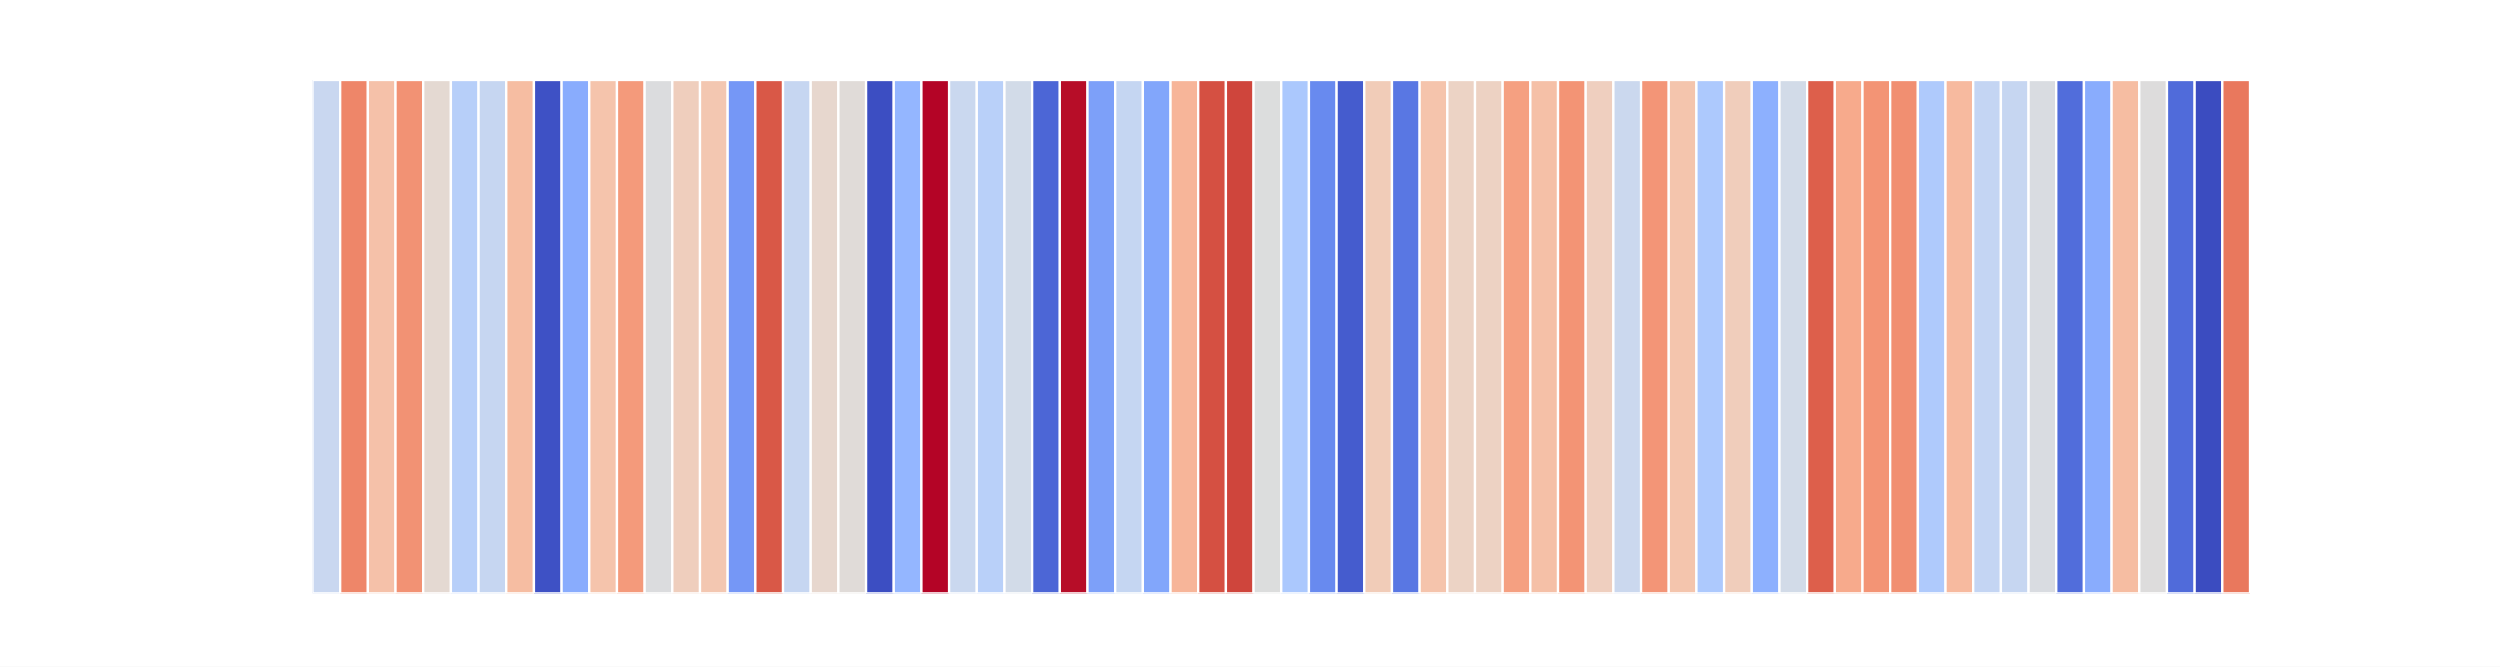
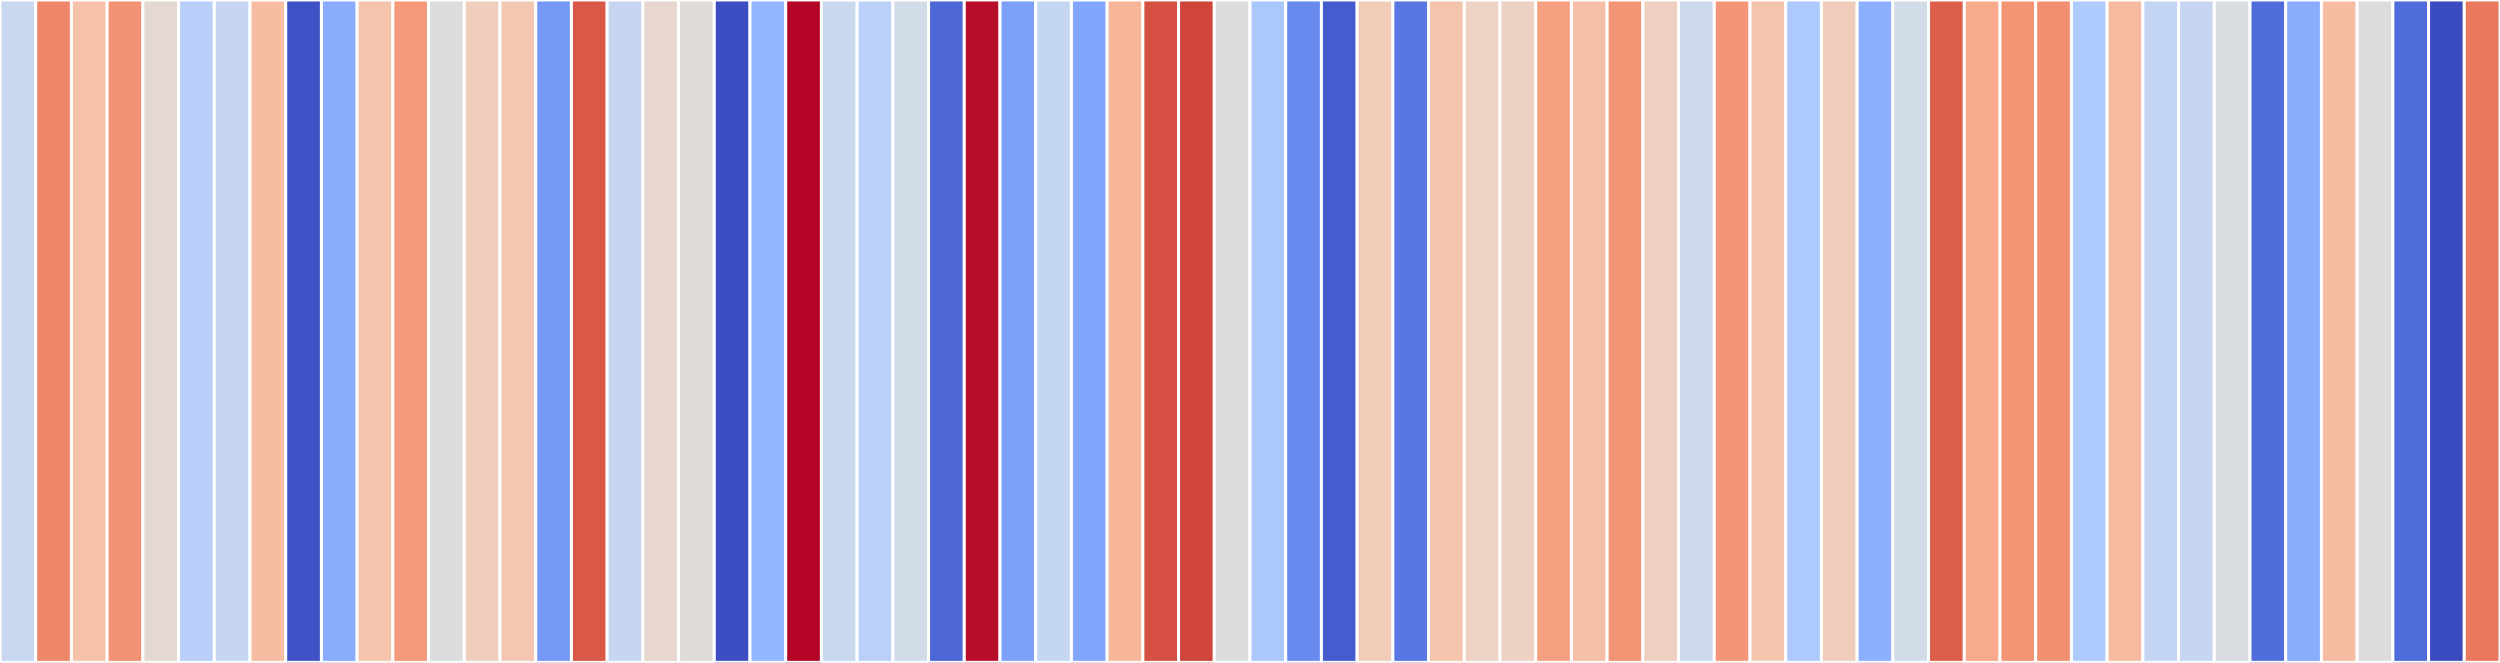
- <svg xmlns="http://www.w3.org/2000/svg" width="1080pt" height="288pt" viewBox="0 0 1080 288" version="1.1">
+ <svg xmlns="http://www.w3.org/2000/svg" width="837pt" height="221.76pt" viewBox="0 0 837 221.76" version="1.1">
  <defs>
    <style type="text/css">*{stroke-linejoin: round; stroke-linecap: butt}</style>
  </defs>
  <g id="figure_1">
    <g id="patch_1">
-       <path d="M 0 288  L 1080 288  L 1080 0  L 0 0  z " style="fill: #ffffff" />
+       <path d="M 0 221.76  L 837 221.76  L 837 0  L 0 0  z " style="fill: #ffffff" />
    </g>
    <g id="axes_1">
-       <g id="patch_2">
-         <path d="M 135 256.32  L 972 256.32  L 972 34.56  L 135 34.56  z " style="fill: #ffffff" />
+       <g id="QuadMesh_1">
+         <path d="M 0 -0  L 11.957 -0  L 11.957 221.76  L 0 221.76  L 0 -0  " clip-path="url(#p667d3d1b6e)" style="fill: #c9d7f0; stroke: #ffffff" />
+         <path d="M 11.957 -0  L 23.914 -0  L 23.914 221.76  L 11.957 221.76  L 11.957 -0  " clip-path="url(#p667d3d1b6e)" style="fill: #ee8669; stroke: #ffffff" />
+         <path d="M 23.914 -0  L 35.871 -0  L 35.871 221.76  L 23.914 221.76  L 23.914 -0  " clip-path="url(#p667d3d1b6e)" style="fill: #f5c1a9; stroke: #ffffff" />
+         <path d="M 35.871 -0  L 47.829 -0  L 47.829 221.76  L 35.871 221.76  L 35.871 -0  " clip-path="url(#p667d3d1b6e)" style="fill: #f29274; stroke: #ffffff" />
+         <path d="M 47.829 -0  L 59.786 -0  L 59.786 221.76  L 47.829 221.76  L 47.829 -0  " clip-path="url(#p667d3d1b6e)" style="fill: #e4d9d2; stroke: #ffffff" />
+         <path d="M 59.786 -0  L 71.743 -0  L 71.743 221.76  L 59.786 221.76  L 59.786 -0  " clip-path="url(#p667d3d1b6e)" style="fill: #b7cff9; stroke: #ffffff" />
+         <path d="M 71.743 -0  L 83.7 -0  L 83.7 221.76  L 71.743 221.76  L 71.743 -0  " clip-path="url(#p667d3d1b6e)" style="fill: #c6d6f1; stroke: #ffffff" />
+         <path d="M 83.7 -0  L 95.657 -0  L 95.657 221.76  L 83.7 221.76  L 83.7 -0  " clip-path="url(#p667d3d1b6e)" style="fill: #f6bda2; stroke: #ffffff" />
+         <path d="M 95.657 -0  L 107.614 -0  L 107.614 221.76  L 95.657 221.76  L 95.657 -0  " clip-path="url(#p667d3d1b6e)" style="fill: #3e51c5; stroke: #ffffff" />
+         <path d="M 107.614 -0  L 119.571 -0  L 119.571 221.76  L 107.614 221.76  L 107.614 -0  " clip-path="url(#p667d3d1b6e)" style="fill: #89acfd; stroke: #ffffff" />
+         <path d="M 119.571 -0  L 131.529 -0  L 131.529 221.76  L 119.571 221.76  L 119.571 -0  " clip-path="url(#p667d3d1b6e)" style="fill: #f5c4ac; stroke: #ffffff" />
+         <path d="M 131.529 -0  L 143.486 -0  L 143.486 221.76  L 131.529 221.76  L 131.529 -0  " clip-path="url(#p667d3d1b6e)" style="fill: #f49a7b; stroke: #ffffff" />
+         <path d="M 143.486 -0  L 155.443 -0  L 155.443 221.76  L 143.486 221.76  L 143.486 -0  " clip-path="url(#p667d3d1b6e)" style="fill: #dbdcde; stroke: #ffffff" />
+         <path d="M 155.443 -0  L 167.4 -0  L 167.4 221.76  L 155.443 221.76  L 155.443 -0  " clip-path="url(#p667d3d1b6e)" style="fill: #efcebd; stroke: #ffffff" />
+         <path d="M 167.4 -0  L 179.357 -0  L 179.357 221.76  L 167.4 221.76  L 167.4 -0  " clip-path="url(#p667d3d1b6e)" style="fill: #f3c7b1; stroke: #ffffff" />
+         <path d="M 179.357 -0  L 191.314 -0  L 191.314 221.76  L 179.357 221.76  L 179.357 -0  " clip-path="url(#p667d3d1b6e)" style="fill: #7597f6; stroke: #ffffff" />
+         <path d="M 191.314 -0  L 203.271 -0  L 203.271 221.76  L 191.314 221.76  L 191.314 -0  " clip-path="url(#p667d3d1b6e)" style="fill: #d95847; stroke: #ffffff" />
+         <path d="M 203.271 -0  L 215.229 -0  L 215.229 221.76  L 203.271 221.76  L 203.271 -0  " clip-path="url(#p667d3d1b6e)" style="fill: #c6d6f1; stroke: #ffffff" />
+         <path d="M 215.229 -0  L 227.186 -0  L 227.186 221.76  L 215.229 221.76  L 215.229 -0  " clip-path="url(#p667d3d1b6e)" style="fill: #e7d7ce; stroke: #ffffff" />
+         <path d="M 227.186 -0  L 239.143 -0  L 239.143 221.76  L 227.186 221.76  L 227.186 -0  " clip-path="url(#p667d3d1b6e)" style="fill: #e0dbd8; stroke: #ffffff" />
+         <path d="M 239.143 -0  L 251.1 -0  L 251.1 221.76  L 239.143 221.76  L 239.143 -0  " clip-path="url(#p667d3d1b6e)" style="fill: #3c4ec2; stroke: #ffffff" />
+         <path d="M 251.1 -0  L 263.057 -0  L 263.057 221.76  L 251.1 221.76  L 251.1 -0  " clip-path="url(#p667d3d1b6e)" style="fill: #94b6ff; stroke: #ffffff" />
+         <path d="M 263.057 -0  L 275.014 -0  L 275.014 221.76  L 263.057 221.76  L 263.057 -0  " clip-path="url(#p667d3d1b6e)" style="fill: #b40426; stroke: #ffffff" />
+         <path d="M 275.014 -0  L 286.971 -0  L 286.971 221.76  L 275.014 221.76  L 275.014 -0  " clip-path="url(#p667d3d1b6e)" style="fill: #cad8ef; stroke: #ffffff" />
+         <path d="M 286.971 -0  L 298.929 -0  L 298.929 221.76  L 286.971 221.76  L 286.971 -0  " clip-path="url(#p667d3d1b6e)" style="fill: #b9d0f9; stroke: #ffffff" />
+         <path d="M 298.929 -0  L 310.886 -0  L 310.886 221.76  L 298.929 221.76  L 298.929 -0  " clip-path="url(#p667d3d1b6e)" style="fill: #d2dbe8; stroke: #ffffff" />
+         <path d="M 310.886 -0  L 322.843 -0  L 322.843 221.76  L 310.886 221.76  L 310.886 -0  " clip-path="url(#p667d3d1b6e)" style="fill: #4c66d6; stroke: #ffffff" />
+         <path d="M 322.843 -0  L 334.8 -0  L 334.8 221.76  L 322.843 221.76  L 322.843 -0  " clip-path="url(#p667d3d1b6e)" style="fill: #b70d28; stroke: #ffffff" />
+         <path d="M 334.8 -0  L 346.757 -0  L 346.757 221.76  L 334.8 221.76  L 334.8 -0  " clip-path="url(#p667d3d1b6e)" style="fill: #7da0f9; stroke: #ffffff" />
+         <path d="M 346.757 -0  L 358.714 -0  L 358.714 221.76  L 346.757 221.76  L 346.757 -0  " clip-path="url(#p667d3d1b6e)" style="fill: #c5d6f2; stroke: #ffffff" />
+         <path d="M 358.714 -0  L 370.671 -0  L 370.671 221.76  L 358.714 221.76  L 358.714 -0  " clip-path="url(#p667d3d1b6e)" style="fill: #82a6fb; stroke: #ffffff" />
+         <path d="M 370.671 -0  L 382.629 -0  L 382.629 221.76  L 370.671 221.76  L 370.671 -0  " clip-path="url(#p667d3d1b6e)" style="fill: #f7b599; stroke: #ffffff" />
+         <path d="M 382.629 -0  L 394.586 -0  L 394.586 221.76  L 382.629 221.76  L 382.629 -0  " clip-path="url(#p667d3d1b6e)" style="fill: #d55042; stroke: #ffffff" />
+         <path d="M 394.586 -0  L 406.543 -0  L 406.543 221.76  L 394.586 221.76  L 394.586 -0  " clip-path="url(#p667d3d1b6e)" style="fill: #cf453c; stroke: #ffffff" />
+         <path d="M 406.543 -0  L 418.5 -0  L 418.5 221.76  L 406.543 221.76  L 406.543 -0  " clip-path="url(#p667d3d1b6e)" style="fill: #dcdddd; stroke: #ffffff" />
+         <path d="M 418.5 -0  L 430.457 -0  L 430.457 221.76  L 418.5 221.76  L 418.5 -0  " clip-path="url(#p667d3d1b6e)" style="fill: #abc8fd; stroke: #ffffff" />
+         <path d="M 430.457 -0  L 442.414 -0  L 442.414 221.76  L 430.457 221.76  L 430.457 -0  " clip-path="url(#p667d3d1b6e)" style="fill: #688aef; stroke: #ffffff" />
+         <path d="M 442.414 -0  L 454.371 -0  L 454.371 221.76  L 442.414 221.76  L 442.414 -0  " clip-path="url(#p667d3d1b6e)" style="fill: #455cce; stroke: #ffffff" />
+         <path d="M 454.371 -0  L 466.329 -0  L 466.329 221.76  L 454.371 221.76  L 454.371 -0  " clip-path="url(#p667d3d1b6e)" style="fill: #f1ccb8; stroke: #ffffff" />
+         <path d="M 466.329 -0  L 478.286 -0  L 478.286 221.76  L 466.329 221.76  L 466.329 -0  " clip-path="url(#p667d3d1b6e)" style="fill: #5977e3; stroke: #ffffff" />
+         <path d="M 478.286 -0  L 490.243 -0  L 490.243 221.76  L 478.286 221.76  L 478.286 -0  " clip-path="url(#p667d3d1b6e)" style="fill: #f5c4ac; stroke: #ffffff" />
+         <path d="M 490.243 -0  L 502.2 -0  L 502.2 221.76  L 490.243 221.76  L 490.243 -0  " clip-path="url(#p667d3d1b6e)" style="fill: #ecd3c5; stroke: #ffffff" />
+         <path d="M 502.2 -0  L 514.157 -0  L 514.157 221.76  L 502.2 221.76  L 502.2 -0  " clip-path="url(#p667d3d1b6e)" style="fill: #edd2c3; stroke: #ffffff" />
+         <path d="M 514.157 -0  L 526.114 -0  L 526.114 221.76  L 514.157 221.76  L 514.157 -0  " clip-path="url(#p667d3d1b6e)" style="fill: #f5a081; stroke: #ffffff" />
+         <path d="M 526.114 -0  L 538.071 -0  L 538.071 221.76  L 526.114 221.76  L 526.114 -0  " clip-path="url(#p667d3d1b6e)" style="fill: #f5c0a7; stroke: #ffffff" />
+         <path d="M 538.071 -0  L 550.029 -0  L 550.029 221.76  L 538.071 221.76  L 538.071 -0  " clip-path="url(#p667d3d1b6e)" style="fill: #f39475; stroke: #ffffff" />
+         <path d="M 550.029 -0  L 561.986 -0  L 561.986 221.76  L 550.029 221.76  L 550.029 -0  " clip-path="url(#p667d3d1b6e)" style="fill: #efcfbf; stroke: #ffffff" />
+         <path d="M 561.986 -0  L 573.943 -0  L 573.943 221.76  L 561.986 221.76  L 561.986 -0  " clip-path="url(#p667d3d1b6e)" style="fill: #cbd8ee; stroke: #ffffff" />
+         <path d="M 573.943 -0  L 585.9 -0  L 585.9 221.76  L 573.943 221.76  L 573.943 -0  " clip-path="url(#p667d3d1b6e)" style="fill: #f39577; stroke: #ffffff" />
+         <path d="M 585.9 -0  L 597.857 -0  L 597.857 221.76  L 585.9 221.76  L 585.9 -0  " clip-path="url(#p667d3d1b6e)" style="fill: #f4c5ad; stroke: #ffffff" />
+         <path d="M 597.857 -0  L 609.814 -0  L 609.814 221.76  L 597.857 221.76  L 597.857 -0  " clip-path="url(#p667d3d1b6e)" style="fill: #adc9fd; stroke: #ffffff" />
+         <path d="M 609.814 -0  L 621.771 -0  L 621.771 221.76  L 609.814 221.76  L 609.814 -0  " clip-path="url(#p667d3d1b6e)" style="fill: #f0cdbb; stroke: #ffffff" />
+         <path d="M 621.771 -0  L 633.729 -0  L 633.729 221.76  L 621.771 221.76  L 621.771 -0  " clip-path="url(#p667d3d1b6e)" style="fill: #8db0fe; stroke: #ffffff" />
+         <path d="M 633.729 -0  L 645.686 -0  L 645.686 221.76  L 633.729 221.76  L 633.729 -0  " clip-path="url(#p667d3d1b6e)" style="fill: #d2dbe8; stroke: #ffffff" />
+         <path d="M 645.686 -0  L 657.643 -0  L 657.643 221.76  L 645.686 221.76  L 645.686 -0  " clip-path="url(#p667d3d1b6e)" style="fill: #dd5f4b; stroke: #ffffff" />
+         <path d="M 657.643 -0  L 669.6 -0  L 669.6 221.76  L 657.643 221.76  L 657.643 -0  " clip-path="url(#p667d3d1b6e)" style="fill: #f7aa8c; stroke: #ffffff" />
+         <path d="M 669.6 -0  L 681.557 -0  L 681.557 221.76  L 669.6 221.76  L 669.6 -0  " clip-path="url(#p667d3d1b6e)" style="fill: #f39475; stroke: #ffffff" />
+         <path d="M 681.557 -0  L 693.514 -0  L 693.514 221.76  L 681.557 221.76  L 681.557 -0  " clip-path="url(#p667d3d1b6e)" style="fill: #f18f71; stroke: #ffffff" />
+         <path d="M 693.514 -0  L 705.471 -0  L 705.471 221.76  L 693.514 221.76  L 693.514 -0  " clip-path="url(#p667d3d1b6e)" style="fill: #afcafc; stroke: #ffffff" />
+         <path d="M 705.471 -0  L 717.429 -0  L 717.429 221.76  L 705.471 221.76  L 705.471 -0  " clip-path="url(#p667d3d1b6e)" style="fill: #f7ba9f; stroke: #ffffff" />
+         <path d="M 717.429 -0  L 729.386 -0  L 729.386 221.76  L 717.429 221.76  L 717.429 -0  " clip-path="url(#p667d3d1b6e)" style="fill: #c4d5f3; stroke: #ffffff" />
+         <path d="M 729.386 -0  L 741.343 -0  L 741.343 221.76  L 729.386 221.76  L 729.386 -0  " clip-path="url(#p667d3d1b6e)" style="fill: #c6d6f1; stroke: #ffffff" />
+         <path d="M 741.343 -0  L 753.3 -0  L 753.3 221.76  L 741.343 221.76  L 741.343 -0  " clip-path="url(#p667d3d1b6e)" style="fill: #d9dce1; stroke: #ffffff" />
+         <path d="M 753.3 -0  L 765.257 -0  L 765.257 221.76  L 753.3 221.76  L 753.3 -0  " clip-path="url(#p667d3d1b6e)" style="fill: #516ddb; stroke: #ffffff" />
+         <path d="M 765.257 -0  L 777.214 -0  L 777.214 221.76  L 765.257 221.76  L 765.257 -0  " clip-path="url(#p667d3d1b6e)" style="fill: #89acfd; stroke: #ffffff" />
+         <path d="M 777.214 -0  L 789.171 -0  L 789.171 221.76  L 777.214 221.76  L 777.214 -0  " clip-path="url(#p667d3d1b6e)" style="fill: #f6bda2; stroke: #ffffff" />
+         <path d="M 789.171 -0  L 801.129 -0  L 801.129 221.76  L 789.171 221.76  L 789.171 -0  " clip-path="url(#p667d3d1b6e)" style="fill: #dddcdc; stroke: #ffffff" />
+         <path d="M 801.129 -0  L 813.086 -0  L 813.086 221.76  L 801.129 221.76  L 801.129 -0  " clip-path="url(#p667d3d1b6e)" style="fill: #506bda; stroke: #ffffff" />
+         <path d="M 813.086 -0  L 825.043 -0  L 825.043 221.76  L 813.086 221.76  L 813.086 -0  " clip-path="url(#p667d3d1b6e)" style="fill: #3b4cc0; stroke: #ffffff" />
+         <path d="M 825.043 -0  L 837 -0  L 837 221.76  L 825.043 221.76  L 825.043 -0  " clip-path="url(#p667d3d1b6e)" style="fill: #e9785d; stroke: #ffffff" />
      </g>
-       <g id="QuadMesh_1">
-         <path d="M 135 34.56  L 146.957 34.56  L 146.957 256.32  L 135 256.32  L 135 34.56  " clip-path="url(#p3f0037051d)" style="fill: #c9d7f0; stroke: #ffffff" />
-         <path d="M 146.957 34.56  L 158.914 34.56  L 158.914 256.32  L 146.957 256.32  L 146.957 34.56  " clip-path="url(#p3f0037051d)" style="fill: #ee8669; stroke: #ffffff" />
-         <path d="M 158.914 34.56  L 170.871 34.56  L 170.871 256.32  L 158.914 256.32  L 158.914 34.56  " clip-path="url(#p3f0037051d)" style="fill: #f5c1a9; stroke: #ffffff" />
-         <path d="M 170.871 34.56  L 182.829 34.56  L 182.829 256.32  L 170.871 256.32  L 170.871 34.56  " clip-path="url(#p3f0037051d)" style="fill: #f29274; stroke: #ffffff" />
-         <path d="M 182.829 34.56  L 194.786 34.56  L 194.786 256.32  L 182.829 256.32  L 182.829 34.56  " clip-path="url(#p3f0037051d)" style="fill: #e4d9d2; stroke: #ffffff" />
-         <path d="M 194.786 34.56  L 206.743 34.56  L 206.743 256.32  L 194.786 256.32  L 194.786 34.56  " clip-path="url(#p3f0037051d)" style="fill: #b7cff9; stroke: #ffffff" />
-         <path d="M 206.743 34.56  L 218.7 34.56  L 218.7 256.32  L 206.743 256.32  L 206.743 34.56  " clip-path="url(#p3f0037051d)" style="fill: #c6d6f1; stroke: #ffffff" />
-         <path d="M 218.7 34.56  L 230.657 34.56  L 230.657 256.32  L 218.7 256.32  L 218.7 34.56  " clip-path="url(#p3f0037051d)" style="fill: #f6bda2; stroke: #ffffff" />
-         <path d="M 230.657 34.56  L 242.614 34.56  L 242.614 256.32  L 230.657 256.32  L 230.657 34.56  " clip-path="url(#p3f0037051d)" style="fill: #3e51c5; stroke: #ffffff" />
-         <path d="M 242.614 34.56  L 254.571 34.56  L 254.571 256.32  L 242.614 256.32  L 242.614 34.56  " clip-path="url(#p3f0037051d)" style="fill: #89acfd; stroke: #ffffff" />
-         <path d="M 254.571 34.56  L 266.529 34.56  L 266.529 256.32  L 254.571 256.32  L 254.571 34.56  " clip-path="url(#p3f0037051d)" style="fill: #f5c4ac; stroke: #ffffff" />
-         <path d="M 266.529 34.56  L 278.486 34.56  L 278.486 256.32  L 266.529 256.32  L 266.529 34.56  " clip-path="url(#p3f0037051d)" style="fill: #f49a7b; stroke: #ffffff" />
-         <path d="M 278.486 34.56  L 290.443 34.56  L 290.443 256.32  L 278.486 256.32  L 278.486 34.56  " clip-path="url(#p3f0037051d)" style="fill: #dbdcde; stroke: #ffffff" />
-         <path d="M 290.443 34.56  L 302.4 34.56  L 302.4 256.32  L 290.443 256.32  L 290.443 34.56  " clip-path="url(#p3f0037051d)" style="fill: #efcebd; stroke: #ffffff" />
-         <path d="M 302.4 34.56  L 314.357 34.56  L 314.357 256.32  L 302.4 256.32  L 302.4 34.56  " clip-path="url(#p3f0037051d)" style="fill: #f3c7b1; stroke: #ffffff" />
-         <path d="M 314.357 34.56  L 326.314 34.56  L 326.314 256.32  L 314.357 256.32  L 314.357 34.56  " clip-path="url(#p3f0037051d)" style="fill: #7597f6; stroke: #ffffff" />
-         <path d="M 326.314 34.56  L 338.271 34.56  L 338.271 256.32  L 326.314 256.32  L 326.314 34.56  " clip-path="url(#p3f0037051d)" style="fill: #d95847; stroke: #ffffff" />
-         <path d="M 338.271 34.56  L 350.229 34.56  L 350.229 256.32  L 338.271 256.32  L 338.271 34.56  " clip-path="url(#p3f0037051d)" style="fill: #c6d6f1; stroke: #ffffff" />
-         <path d="M 350.229 34.56  L 362.186 34.56  L 362.186 256.32  L 350.229 256.32  L 350.229 34.56  " clip-path="url(#p3f0037051d)" style="fill: #e7d7ce; stroke: #ffffff" />
-         <path d="M 362.186 34.56  L 374.143 34.56  L 374.143 256.32  L 362.186 256.32  L 362.186 34.56  " clip-path="url(#p3f0037051d)" style="fill: #e0dbd8; stroke: #ffffff" />
-         <path d="M 374.143 34.56  L 386.1 34.56  L 386.1 256.32  L 374.143 256.32  L 374.143 34.56  " clip-path="url(#p3f0037051d)" style="fill: #3c4ec2; stroke: #ffffff" />
-         <path d="M 386.1 34.56  L 398.057 34.56  L 398.057 256.32  L 386.1 256.32  L 386.1 34.56  " clip-path="url(#p3f0037051d)" style="fill: #94b6ff; stroke: #ffffff" />
-         <path d="M 398.057 34.56  L 410.014 34.56  L 410.014 256.32  L 398.057 256.32  L 398.057 34.56  " clip-path="url(#p3f0037051d)" style="fill: #b40426; stroke: #ffffff" />
-         <path d="M 410.014 34.56  L 421.971 34.56  L 421.971 256.32  L 410.014 256.32  L 410.014 34.56  " clip-path="url(#p3f0037051d)" style="fill: #cad8ef; stroke: #ffffff" />
-         <path d="M 421.971 34.56  L 433.929 34.56  L 433.929 256.32  L 421.971 256.32  L 421.971 34.56  " clip-path="url(#p3f0037051d)" style="fill: #b9d0f9; stroke: #ffffff" />
-         <path d="M 433.929 34.56  L 445.886 34.56  L 445.886 256.32  L 433.929 256.32  L 433.929 34.56  " clip-path="url(#p3f0037051d)" style="fill: #d2dbe8; stroke: #ffffff" />
-         <path d="M 445.886 34.56  L 457.843 34.56  L 457.843 256.32  L 445.886 256.32  L 445.886 34.56  " clip-path="url(#p3f0037051d)" style="fill: #4c66d6; stroke: #ffffff" />
-         <path d="M 457.843 34.56  L 469.8 34.56  L 469.8 256.32  L 457.843 256.32  L 457.843 34.56  " clip-path="url(#p3f0037051d)" style="fill: #b70d28; stroke: #ffffff" />
-         <path d="M 469.8 34.56  L 481.757 34.56  L 481.757 256.32  L 469.8 256.32  L 469.8 34.56  " clip-path="url(#p3f0037051d)" style="fill: #7da0f9; stroke: #ffffff" />
-         <path d="M 481.757 34.56  L 493.714 34.56  L 493.714 256.32  L 481.757 256.32  L 481.757 34.56  " clip-path="url(#p3f0037051d)" style="fill: #c5d6f2; stroke: #ffffff" />
-         <path d="M 493.714 34.56  L 505.671 34.56  L 505.671 256.32  L 493.714 256.32  L 493.714 34.56  " clip-path="url(#p3f0037051d)" style="fill: #82a6fb; stroke: #ffffff" />
-         <path d="M 505.671 34.56  L 517.629 34.56  L 517.629 256.32  L 505.671 256.32  L 505.671 34.56  " clip-path="url(#p3f0037051d)" style="fill: #f7b599; stroke: #ffffff" />
-         <path d="M 517.629 34.56  L 529.586 34.56  L 529.586 256.32  L 517.629 256.32  L 517.629 34.56  " clip-path="url(#p3f0037051d)" style="fill: #d55042; stroke: #ffffff" />
-         <path d="M 529.586 34.56  L 541.543 34.56  L 541.543 256.32  L 529.586 256.32  L 529.586 34.56  " clip-path="url(#p3f0037051d)" style="fill: #cf453c; stroke: #ffffff" />
-         <path d="M 541.543 34.56  L 553.5 34.56  L 553.5 256.32  L 541.543 256.32  L 541.543 34.56  " clip-path="url(#p3f0037051d)" style="fill: #dcdddd; stroke: #ffffff" />
-         <path d="M 553.5 34.56  L 565.457 34.56  L 565.457 256.32  L 553.5 256.32  L 553.5 34.56  " clip-path="url(#p3f0037051d)" style="fill: #abc8fd; stroke: #ffffff" />
-         <path d="M 565.457 34.56  L 577.414 34.56  L 577.414 256.32  L 565.457 256.32  L 565.457 34.56  " clip-path="url(#p3f0037051d)" style="fill: #688aef; stroke: #ffffff" />
-         <path d="M 577.414 34.56  L 589.371 34.56  L 589.371 256.32  L 577.414 256.32  L 577.414 34.56  " clip-path="url(#p3f0037051d)" style="fill: #455cce; stroke: #ffffff" />
-         <path d="M 589.371 34.56  L 601.329 34.56  L 601.329 256.32  L 589.371 256.32  L 589.371 34.56  " clip-path="url(#p3f0037051d)" style="fill: #f1ccb8; stroke: #ffffff" />
-         <path d="M 601.329 34.56  L 613.286 34.56  L 613.286 256.32  L 601.329 256.32  L 601.329 34.56  " clip-path="url(#p3f0037051d)" style="fill: #5977e3; stroke: #ffffff" />
-         <path d="M 613.286 34.56  L 625.243 34.56  L 625.243 256.32  L 613.286 256.32  L 613.286 34.56  " clip-path="url(#p3f0037051d)" style="fill: #f5c4ac; stroke: #ffffff" />
-         <path d="M 625.243 34.56  L 637.2 34.56  L 637.2 256.32  L 625.243 256.32  L 625.243 34.56  " clip-path="url(#p3f0037051d)" style="fill: #ecd3c5; stroke: #ffffff" />
-         <path d="M 637.2 34.56  L 649.157 34.56  L 649.157 256.32  L 637.2 256.32  L 637.2 34.56  " clip-path="url(#p3f0037051d)" style="fill: #edd2c3; stroke: #ffffff" />
-         <path d="M 649.157 34.56  L 661.114 34.56  L 661.114 256.32  L 649.157 256.32  L 649.157 34.56  " clip-path="url(#p3f0037051d)" style="fill: #f5a081; stroke: #ffffff" />
-         <path d="M 661.114 34.56  L 673.071 34.56  L 673.071 256.32  L 661.114 256.32  L 661.114 34.56  " clip-path="url(#p3f0037051d)" style="fill: #f5c0a7; stroke: #ffffff" />
-         <path d="M 673.071 34.56  L 685.029 34.56  L 685.029 256.32  L 673.071 256.32  L 673.071 34.56  " clip-path="url(#p3f0037051d)" style="fill: #f39475; stroke: #ffffff" />
-         <path d="M 685.029 34.56  L 696.986 34.56  L 696.986 256.32  L 685.029 256.32  L 685.029 34.56  " clip-path="url(#p3f0037051d)" style="fill: #efcfbf; stroke: #ffffff" />
-         <path d="M 696.986 34.56  L 708.943 34.56  L 708.943 256.32  L 696.986 256.32  L 696.986 34.56  " clip-path="url(#p3f0037051d)" style="fill: #cbd8ee; stroke: #ffffff" />
-         <path d="M 708.943 34.56  L 720.9 34.56  L 720.9 256.32  L 708.943 256.32  L 708.943 34.56  " clip-path="url(#p3f0037051d)" style="fill: #f39577; stroke: #ffffff" />
-         <path d="M 720.9 34.56  L 732.857 34.56  L 732.857 256.32  L 720.9 256.32  L 720.9 34.56  " clip-path="url(#p3f0037051d)" style="fill: #f4c5ad; stroke: #ffffff" />
-         <path d="M 732.857 34.56  L 744.814 34.56  L 744.814 256.32  L 732.857 256.32  L 732.857 34.56  " clip-path="url(#p3f0037051d)" style="fill: #adc9fd; stroke: #ffffff" />
-         <path d="M 744.814 34.56  L 756.771 34.56  L 756.771 256.32  L 744.814 256.32  L 744.814 34.56  " clip-path="url(#p3f0037051d)" style="fill: #f0cdbb; stroke: #ffffff" />
-         <path d="M 756.771 34.56  L 768.729 34.56  L 768.729 256.32  L 756.771 256.32  L 756.771 34.56  " clip-path="url(#p3f0037051d)" style="fill: #8db0fe; stroke: #ffffff" />
-         <path d="M 768.729 34.56  L 780.686 34.56  L 780.686 256.32  L 768.729 256.32  L 768.729 34.56  " clip-path="url(#p3f0037051d)" style="fill: #d2dbe8; stroke: #ffffff" />
-         <path d="M 780.686 34.56  L 792.643 34.56  L 792.643 256.32  L 780.686 256.32  L 780.686 34.56  " clip-path="url(#p3f0037051d)" style="fill: #dd5f4b; stroke: #ffffff" />
-         <path d="M 792.643 34.56  L 804.6 34.56  L 804.6 256.32  L 792.643 256.32  L 792.643 34.56  " clip-path="url(#p3f0037051d)" style="fill: #f7aa8c; stroke: #ffffff" />
-         <path d="M 804.6 34.56  L 816.557 34.56  L 816.557 256.32  L 804.6 256.32  L 804.6 34.56  " clip-path="url(#p3f0037051d)" style="fill: #f39475; stroke: #ffffff" />
-         <path d="M 816.557 34.56  L 828.514 34.56  L 828.514 256.32  L 816.557 256.32  L 816.557 34.56  " clip-path="url(#p3f0037051d)" style="fill: #f18f71; stroke: #ffffff" />
-         <path d="M 828.514 34.56  L 840.471 34.56  L 840.471 256.32  L 828.514 256.32  L 828.514 34.56  " clip-path="url(#p3f0037051d)" style="fill: #afcafc; stroke: #ffffff" />
-         <path d="M 840.471 34.56  L 852.429 34.56  L 852.429 256.32  L 840.471 256.32  L 840.471 34.56  " clip-path="url(#p3f0037051d)" style="fill: #f7ba9f; stroke: #ffffff" />
-         <path d="M 852.429 34.56  L 864.386 34.56  L 864.386 256.32  L 852.429 256.32  L 852.429 34.56  " clip-path="url(#p3f0037051d)" style="fill: #c4d5f3; stroke: #ffffff" />
-         <path d="M 864.386 34.56  L 876.343 34.56  L 876.343 256.32  L 864.386 256.32  L 864.386 34.56  " clip-path="url(#p3f0037051d)" style="fill: #c6d6f1; stroke: #ffffff" />
-         <path d="M 876.343 34.56  L 888.3 34.56  L 888.3 256.32  L 876.343 256.32  L 876.343 34.56  " clip-path="url(#p3f0037051d)" style="fill: #d9dce1; stroke: #ffffff" />
-         <path d="M 888.3 34.56  L 900.257 34.56  L 900.257 256.32  L 888.3 256.32  L 888.3 34.56  " clip-path="url(#p3f0037051d)" style="fill: #516ddb; stroke: #ffffff" />
-         <path d="M 900.257 34.56  L 912.214 34.56  L 912.214 256.32  L 900.257 256.32  L 900.257 34.56  " clip-path="url(#p3f0037051d)" style="fill: #89acfd; stroke: #ffffff" />
-         <path d="M 912.214 34.56  L 924.171 34.56  L 924.171 256.32  L 912.214 256.32  L 912.214 34.56  " clip-path="url(#p3f0037051d)" style="fill: #f6bda2; stroke: #ffffff" />
-         <path d="M 924.171 34.56  L 936.129 34.56  L 936.129 256.32  L 924.171 256.32  L 924.171 34.56  " clip-path="url(#p3f0037051d)" style="fill: #dddcdc; stroke: #ffffff" />
-         <path d="M 936.129 34.56  L 948.086 34.56  L 948.086 256.32  L 936.129 256.32  L 936.129 34.56  " clip-path="url(#p3f0037051d)" style="fill: #506bda; stroke: #ffffff" />
-         <path d="M 948.086 34.56  L 960.043 34.56  L 960.043 256.32  L 948.086 256.32  L 948.086 34.56  " clip-path="url(#p3f0037051d)" style="fill: #3b4cc0; stroke: #ffffff" />
-         <path d="M 960.043 34.56  L 972 34.56  L 972 256.32  L 960.043 256.32  L 960.043 34.56  " clip-path="url(#p3f0037051d)" style="fill: #e9785d; stroke: #ffffff" />
-       </g>
-       <g id="matplotlib.axis_1" />
-       <g id="matplotlib.axis_2" />
    </g>
  </g>
  <defs>
-     <clipPath id="p3f0037051d">
-       <rect x="135" y="34.56" width="837" height="221.76" />
+     <clipPath id="p667d3d1b6e">
+       <rect x="0" y="-0" width="837" height="221.76" />
    </clipPath>
  </defs>
</svg>
